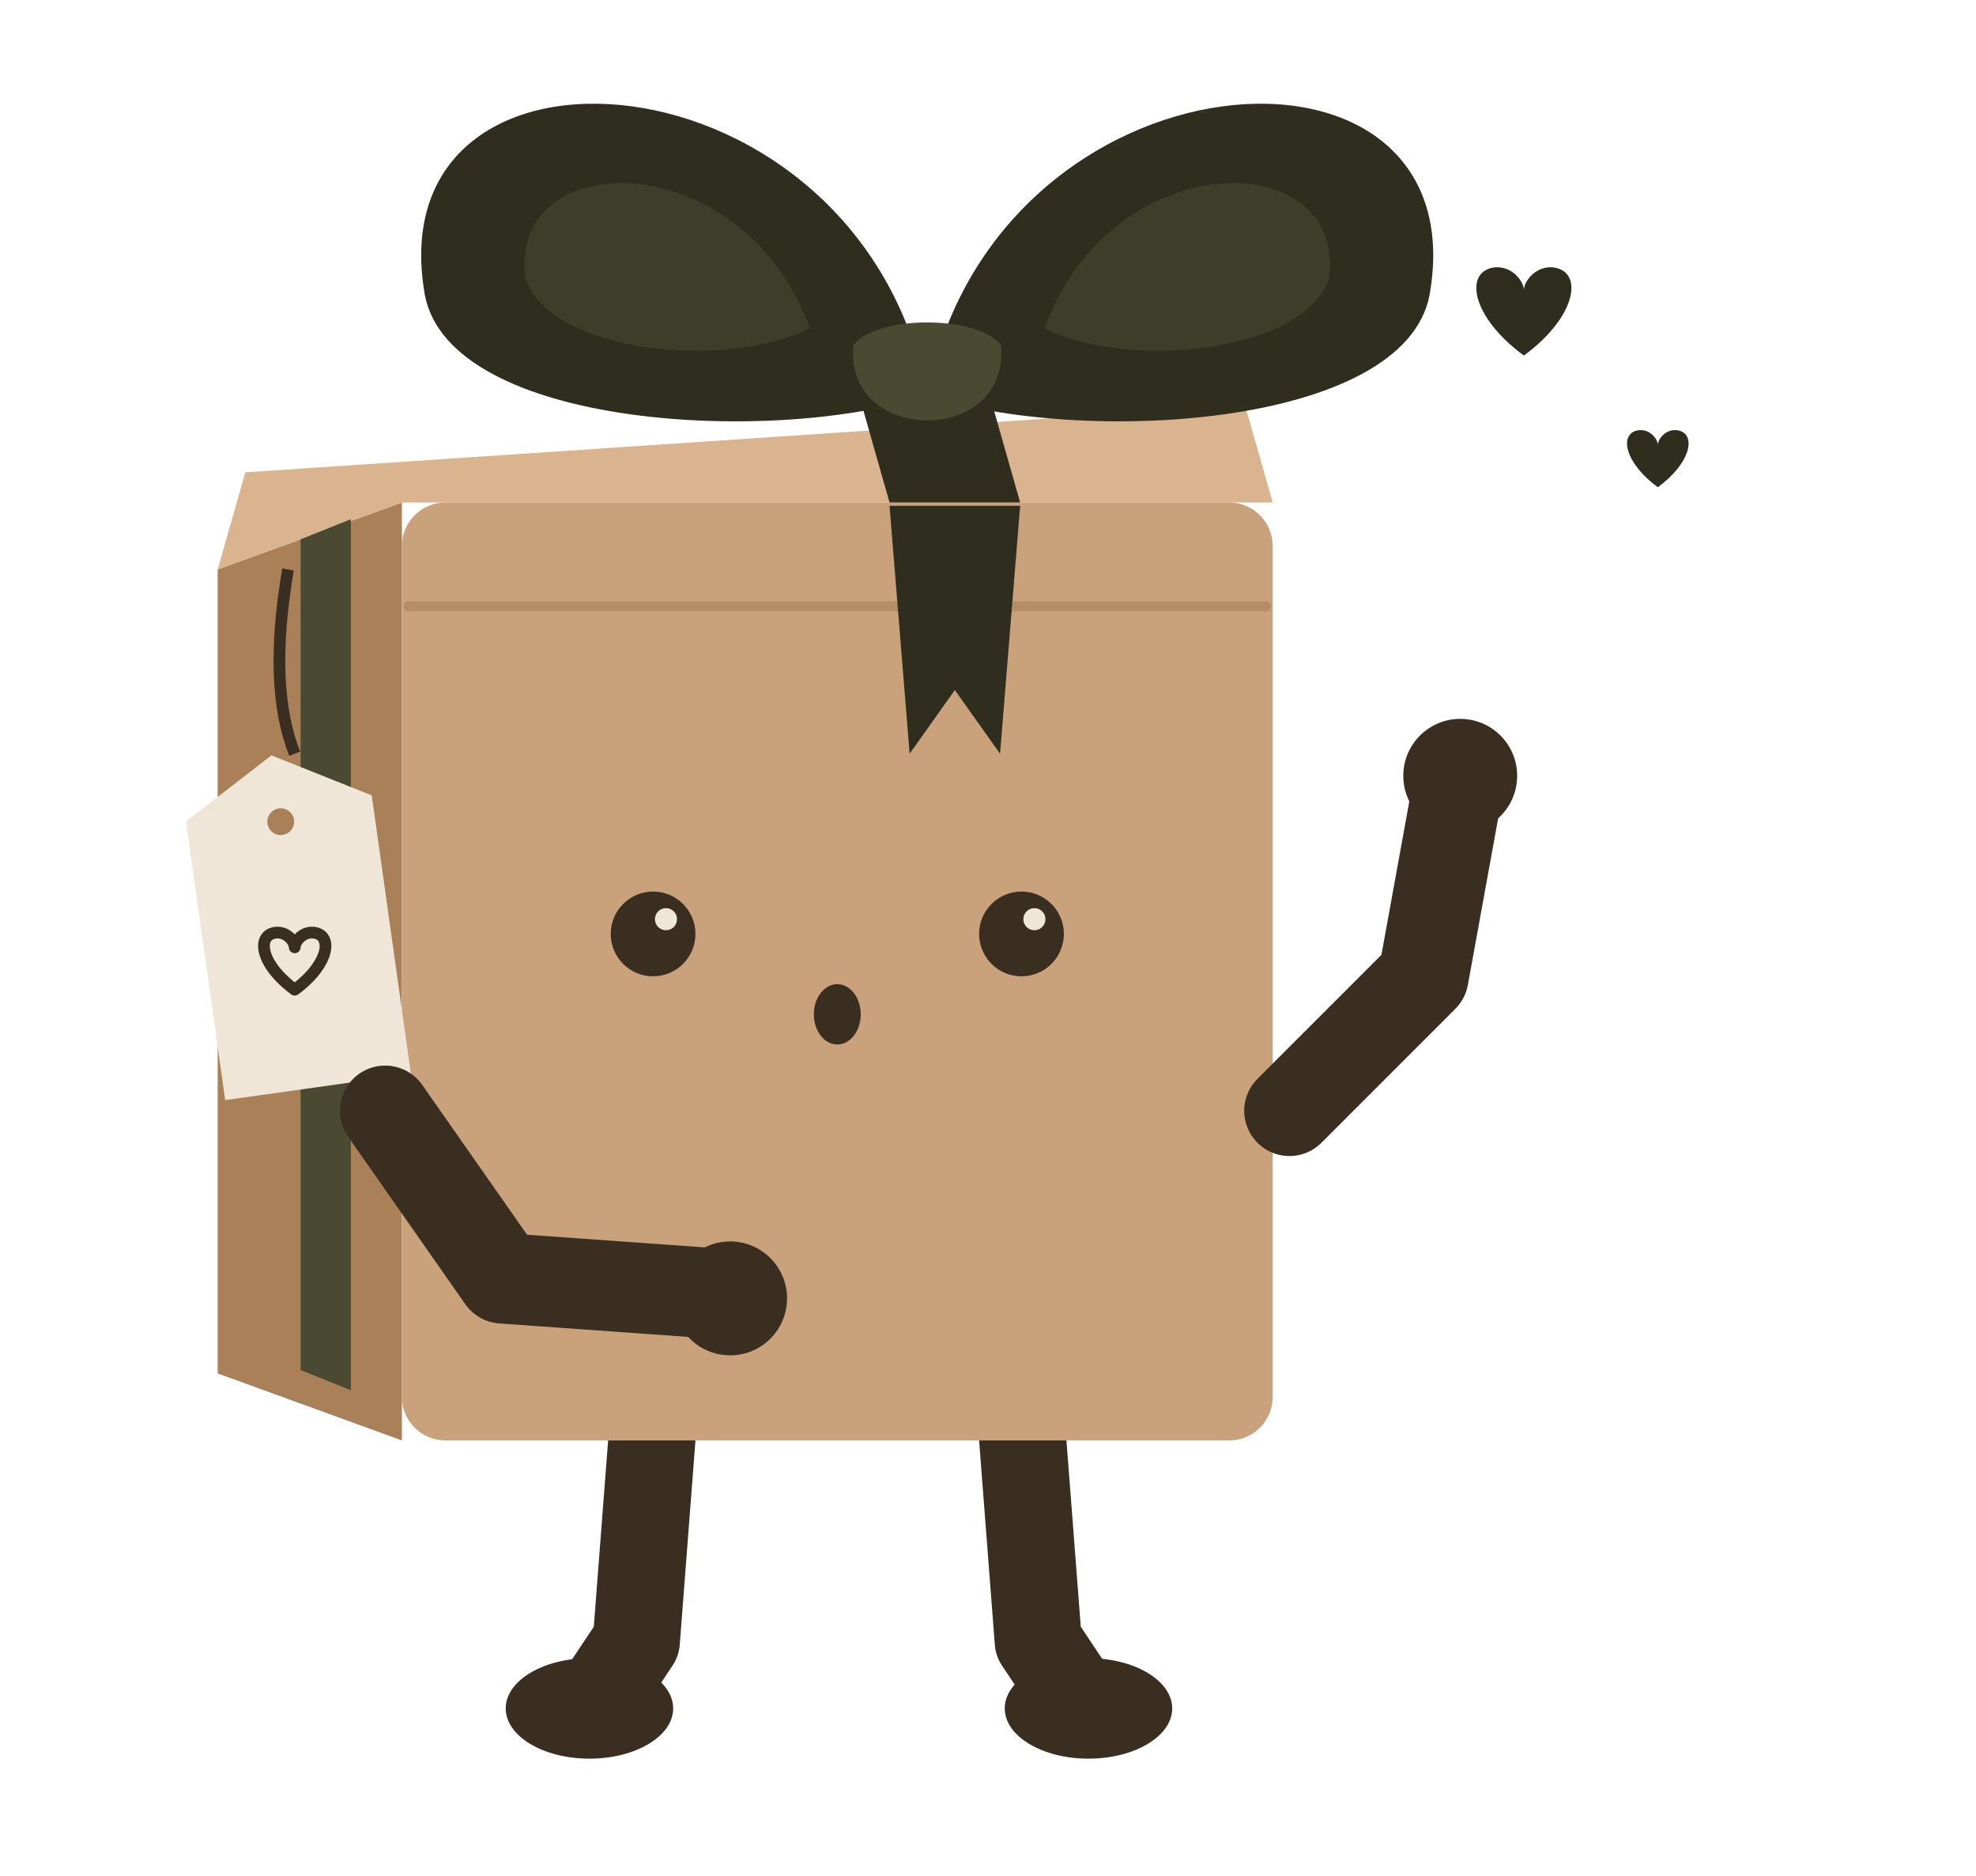
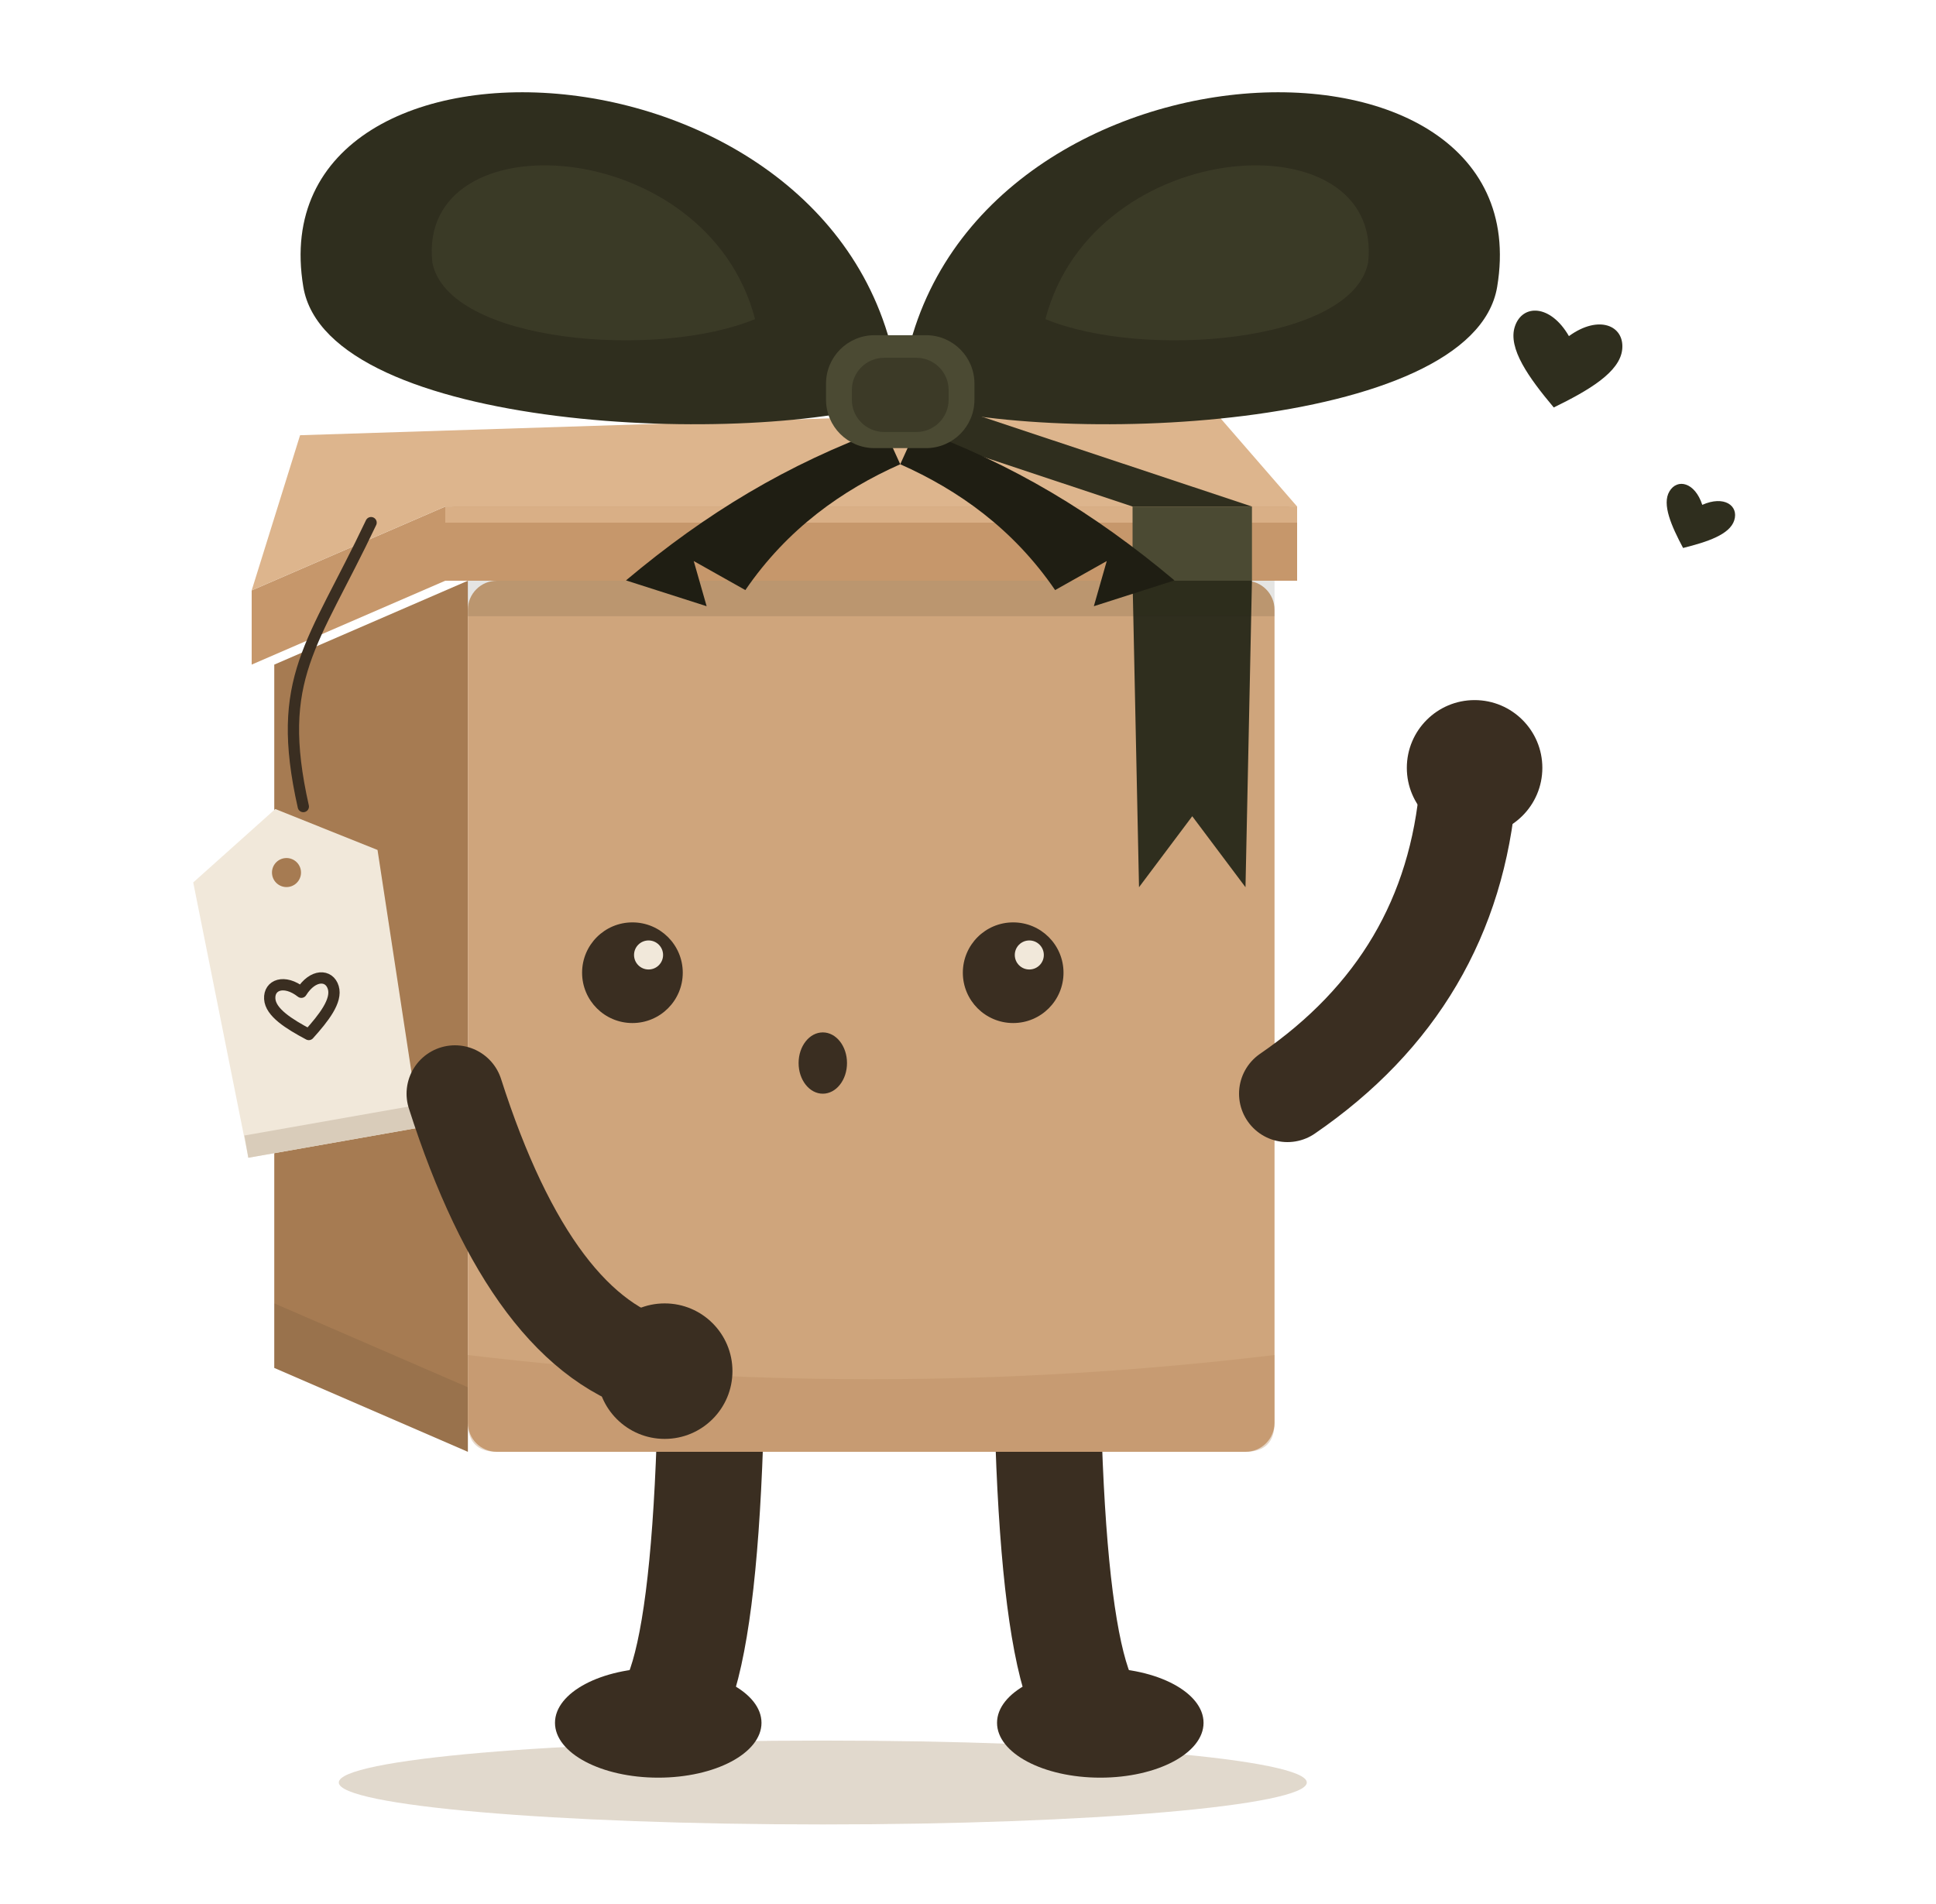
- <svg xmlns="http://www.w3.org/2000/svg" viewBox="60 80 1180 1120" width="1180" height="1120" role="img" aria-label="Mascote Seu Mimo Studio, surpreso">
+ <svg xmlns="http://www.w3.org/2000/svg" viewBox="40 40 1200 1180" width="1200" height="1180" role="img" aria-label="Mascote Seu Mimo Studio, surpreso">
  <g id="mascote-surpreso">
-     <path d="M450,930 L440,1060 L420,1090" fill="none" stroke="#3A2E21" stroke-width="52" stroke-linecap="round" stroke-linejoin="round" />
-     <ellipse cx="412" cy="1100" rx="50" ry="30" fill="#3A2E21" />
-     <path d="M670,930 L680,1060 L700,1090" fill="none" stroke="#3A2E21" stroke-width="52" stroke-linecap="round" stroke-linejoin="round" />
-     <ellipse cx="710" cy="1100" rx="50" ry="30" fill="#3A2E21" />
-     <g id="corpo" transform="rotate(0 560.0 940)">
-       <path d="M190,420 L300,380 L300,940 L190,900 Z" fill="#A98058" />
-       <path d="M190,420 L300,380 L820,380 L803.5,322 L206.5,362 Z" fill="#D9B48F" />
-       <rect x="300" y="380" width="520" height="560" rx="26" ry="26" fill="#C9A27B" />
-       <path d="M591.2,380 L669.2,380 L652.7,322 L574.7,322 Z" fill="#2F2E1E" />
-       <path d="M239.5,402 L269.5,390 L269.5,910 L239.5,898 Z" fill="#4A4931" />
-       <path d="M304,442 L816,442" fill="none" stroke="#A98058" stroke-width="6" stroke-linecap="round" opacity=".6" />
-       <path d="M591.2,382 L669.2,382 L657.2,530 L630.2,492 L603.2,530 Z" fill="#2F2E1E" />
-       <path d="M613.7,316 C573.7,106 283.7,86 313.7,256 C328.7,336 523.7,346 613.7,316 Z" fill="#2F2E1E" />
-       <path d="M543.7,276 C503.7,166 363.7,166 373.7,246 C388.7,291 493.7,301 543.7,276 Z" fill="#4A4931" opacity=".55" />
-       <path d="M613.7,316 C653.7,106 943.7,86 913.7,256 C898.7,336 703.7,346 613.7,316 Z" fill="#2F2E1E" />
-       <path d="M683.7,276 C723.7,166 863.7,166 853.7,246 C838.7,291 733.7,301 683.7,276 Z" fill="#4A4931" opacity=".55" />
-       <path d="M569.7,286 C563.7,346 663.7,346 657.7,286 C643.7,268 583.7,268 569.7,286 Z" fill="#4A4931" />
-       <path d="M232,420 Q220,490 236,530" fill="none" stroke="#3A2E21" stroke-width="7" />
-       <path d="M236,530 L292,562 L292,730 L180,730 L180,562 Z" fill="#EFE6D8" transform="rotate(-8 236 630)" />
-       <circle cx="236" cy="570" r="8" fill="#A98058" transform="rotate(-8 236 630)" />
-       <path d="M236,670.9 C215.1,655.5 212.9,637.9 225.0,636.8 C231.6,636.36 236,642.3 236,645.6 C236,642.3 240.4,636.36 247.0,636.8 C259.1,637.9 256.9,655.5 236,670.9 Z" fill="none" stroke="#3A2E21" stroke-width="7" stroke-linejoin="round" />
-       <circle cx="450.0" cy="637.6" r="25.3" fill="#3A2E21" />
-       <circle cx="457.7" cy="628.8" r="6.6" fill="#EFE6D8" />
-       <circle cx="670.0" cy="637.6" r="25.3" fill="#3A2E21" />
-       <circle cx="677.7" cy="628.8" r="6.6" fill="#EFE6D8" />
-       <ellipse cx="560.0" cy="685.6" rx="14.0" ry="18.0" fill="#3A2E21" />
-       <path d="M290,743.2 L360,843.2 L500.0,853.2" fill="none" stroke="#3A2E21" stroke-width="54" stroke-linecap="round" stroke-linejoin="round" />
-       <circle cx="496.0" cy="855.2" r="34" fill="#3A2E21" />
-       <path d="M830,743.2 L910,663.2 L930,553.2" fill="none" stroke="#3A2E21" stroke-width="54" stroke-linecap="round" stroke-linejoin="round" />
-       <circle cx="932" cy="543.2" r="34" fill="#3A2E21" />
-       <path d="M970,292.3 C937.7,268.5 934.3,241.3 953.0,239.6 C963.2,238.92 970,248.1 970,253.2 C970,248.1 976.8,238.92 987.0,239.6 C1005.7,241.3 1002.3,268.5 970,292.3 Z" fill="#2F2E1E" />
-       <path d="M1050,370.9 C1029.1,355.5 1026.9,337.9 1039.0,336.8 C1045.6,336.36 1050,342.3 1050,345.6 C1050,342.3 1054.4,336.36 1061.0,336.8 C1073.1,337.9 1070.9,355.5 1050,370.9 Z" fill="#2F2E1E" />
+     <ellipse cx="550.0" cy="1145" rx="300" ry="26" fill="#C9B9A4" opacity=".55" />
+     <path d="M480,934 Q476,1050 460,1090" fill="none" stroke="#3A2E21" stroke-width="66" stroke-linecap="round" stroke-linejoin="round" />
+     <ellipse cx="448" cy="1108" rx="64" ry="34" fill="#3A2E21" />
+     <path d="M690,934 Q694,1050 710,1090" fill="none" stroke="#3A2E21" stroke-width="66" stroke-linecap="round" stroke-linejoin="round" />
+     <ellipse cx="722" cy="1108" rx="64" ry="34" fill="#3A2E21" />
+     <g id="corpo" transform="rotate(0 580.0 1100)">
+       <path d="M210,452 L330,400 L330,940 L210,888 Z" fill="#A67B52" />
+       <path d="M210,848 L330,900 L330,940 L210,888 Z" fill="#1F1E13" opacity=".10" />
+       <rect x="330" y="400" width="500" height="540" rx="18" fill="#CFA57C" />
+       <path d="M330,880 Q580.0,910 830,880 L830,922 Q830,940 812,940 L348,940 Q330,940 330,922 Z" fill="#B88A5E" opacity=".35" />
+       <path d="M196,406 L316,354 L844,354 L844,400 L316,400 L196,452 Z" fill="#C6976B" />
+       <path d="M196,406 L226.0,309.8 L790.0,291.8 L844,354 L316,354 Z" fill="#DDB58D" />
+       <rect x="316" y="354" width="528" height="46" rx="6" fill="#C6976B" />
+       <rect x="316" y="354" width="528" height="10" fill="#DDB58D" opacity=".8" />
+       <path d="M561.0,293.8 L635.0,293.8 L816,354 L742,354 Z" fill="#2F2E1E" />
+       <rect x="742" y="354" width="74" height="46" fill="#4B4A33" />
+       <path d="M742,400 L816,400 L812,590 L779.0,546 L746,590 Z" fill="#2F2E1E" />
+       <rect x="330" y="400" width="500" height="22" fill="#1F1E13" opacity=".12" />
+       <path d="M598.0,287.8 C578.0,57.8 198.0,37.8 228.0,217.8 C243.0,307.8 508.0,317.8 598.0,287.8 Z" fill="#2F2E1E" />
+       <path d="M508.0,237.8 C478.0,122.8 298.0,112.8 308.0,202.8 C318.0,252.8 448.0,262.8 508.0,237.8 Z" fill="#4B4A33" opacity=".42" />
+       <path d="M588.0,305.8 C528.0,327.8 478.0,357.8 428.0,399.8 L478.0,415.8 L470.0,387.8 L502.0,405.8 C528.0,367.8 562.0,343.8 598.0,327.8 Z" fill="#1F1E13" />
+       <path d="M598.0,287.8 C618.0,57.8 998.0,37.8 968.0,217.8 C953.0,307.8 688.0,317.8 598.0,287.8 Z" fill="#2F2E1E" />
+       <path d="M688.0,237.8 C718.0,122.8 898.0,112.8 888.0,202.8 C878.0,252.8 748.0,262.8 688.0,237.8 Z" fill="#4B4A33" opacity=".42" />
+       <path d="M608.0,305.8 C668.0,327.8 718.0,357.8 768.0,399.8 L718.0,415.8 L726.0,387.8 L694.0,405.8 C668.0,367.8 634.0,343.8 598.0,327.8 Z" fill="#1F1E13" />
+       <rect x="552.0" y="247.8" width="92" height="70" rx="30" fill="#4B4A33" />
+       <rect x="568.0" y="261.8" width="60" height="46" rx="20" fill="#2F2E1E" opacity=".55" />
+       <path d="M270.0,364 C234.0,440 210,460 228,540" fill="none" stroke="#3A2E21" stroke-width="7" stroke-linecap="round" />
+       <path d="M228,540 L286,576 L282,750 L174,750 L170,576 Z" fill="#F1E8DA" transform="rotate(-10 228 640)" />
+       <path d="M174,736 L282,736 L282,750 L174,750 Z" fill="#D9CCBA" transform="rotate(-10 228 640)" />
+       <circle cx="228" cy="580" r="9" fill="#A67B52" transform="rotate(-10 228 640)" />
+       <path d="M228,681.6 C217.0,673.0 207.0,664.0 208.0,655.6 C209.0,647.0 219.0,645.0 228,655.0 C237.0,645.0 247.0,647.0 248.0,655.6 C249.0,664.0 239.0,673.0 228,681.6 Z" fill="none" stroke="#3A2E21" stroke-width="7" stroke-linejoin="round" transform="rotate(-10 228 662)" />
+       <circle cx="432.0" cy="643.0" r="31.2" fill="#3A2E21" />
+       <circle cx="442.0" cy="632.0" r="9" fill="#F1E8DA" />
+       <circle cx="668.0" cy="643.0" r="31.2" fill="#3A2E21" />
+       <circle cx="678.0" cy="632.0" r="9" fill="#F1E8DA" />
+       <ellipse cx="550.0" cy="699.0" rx="15" ry="19" fill="#3A2E21" />
+       <path d="M322,718.0 Q370,868.0 450.0,888.0" fill="none" stroke="#3A2E21" stroke-width="60" stroke-linecap="round" stroke-linejoin="round" />
+       <circle cx="452.0" cy="890.0" r="42" fill="#3A2E21" />
+       <path d="M838,718.0 Q940,648.0 950,528.0" fill="none" stroke="#3A2E21" stroke-width="60" stroke-linecap="round" stroke-linejoin="round" />
+       <circle cx="954" cy="516.0" r="42" fill="#3A2E21" />
+       <path d="M1010,293.32 C991.3,278.7 974.3,263.4 976.0,249.12 C977.7,234.5 994.7,231.1 1010,248.1 C1025.3,231.1 1042.3,234.5 1044.0,249.12 C1045.7,263.4 1028.7,278.7 1010,293.32 Z" fill="#2F2E1E" transform="rotate(12 1010 260)" />
+       <path d="M1092,381.56 C1079.9,372.1 1068.9,362.2 1070.0,352.96 C1071.1,343.5 1082.1,341.3 1092,352.3 C1101.9,341.3 1112.9,343.5 1114.0,352.96 C1115.1,362.2 1104.1,372.1 1092,381.56 Z" fill="#2F2E1E" transform="rotate(24 1092 360)" />
    </g>
  </g>
</svg>
